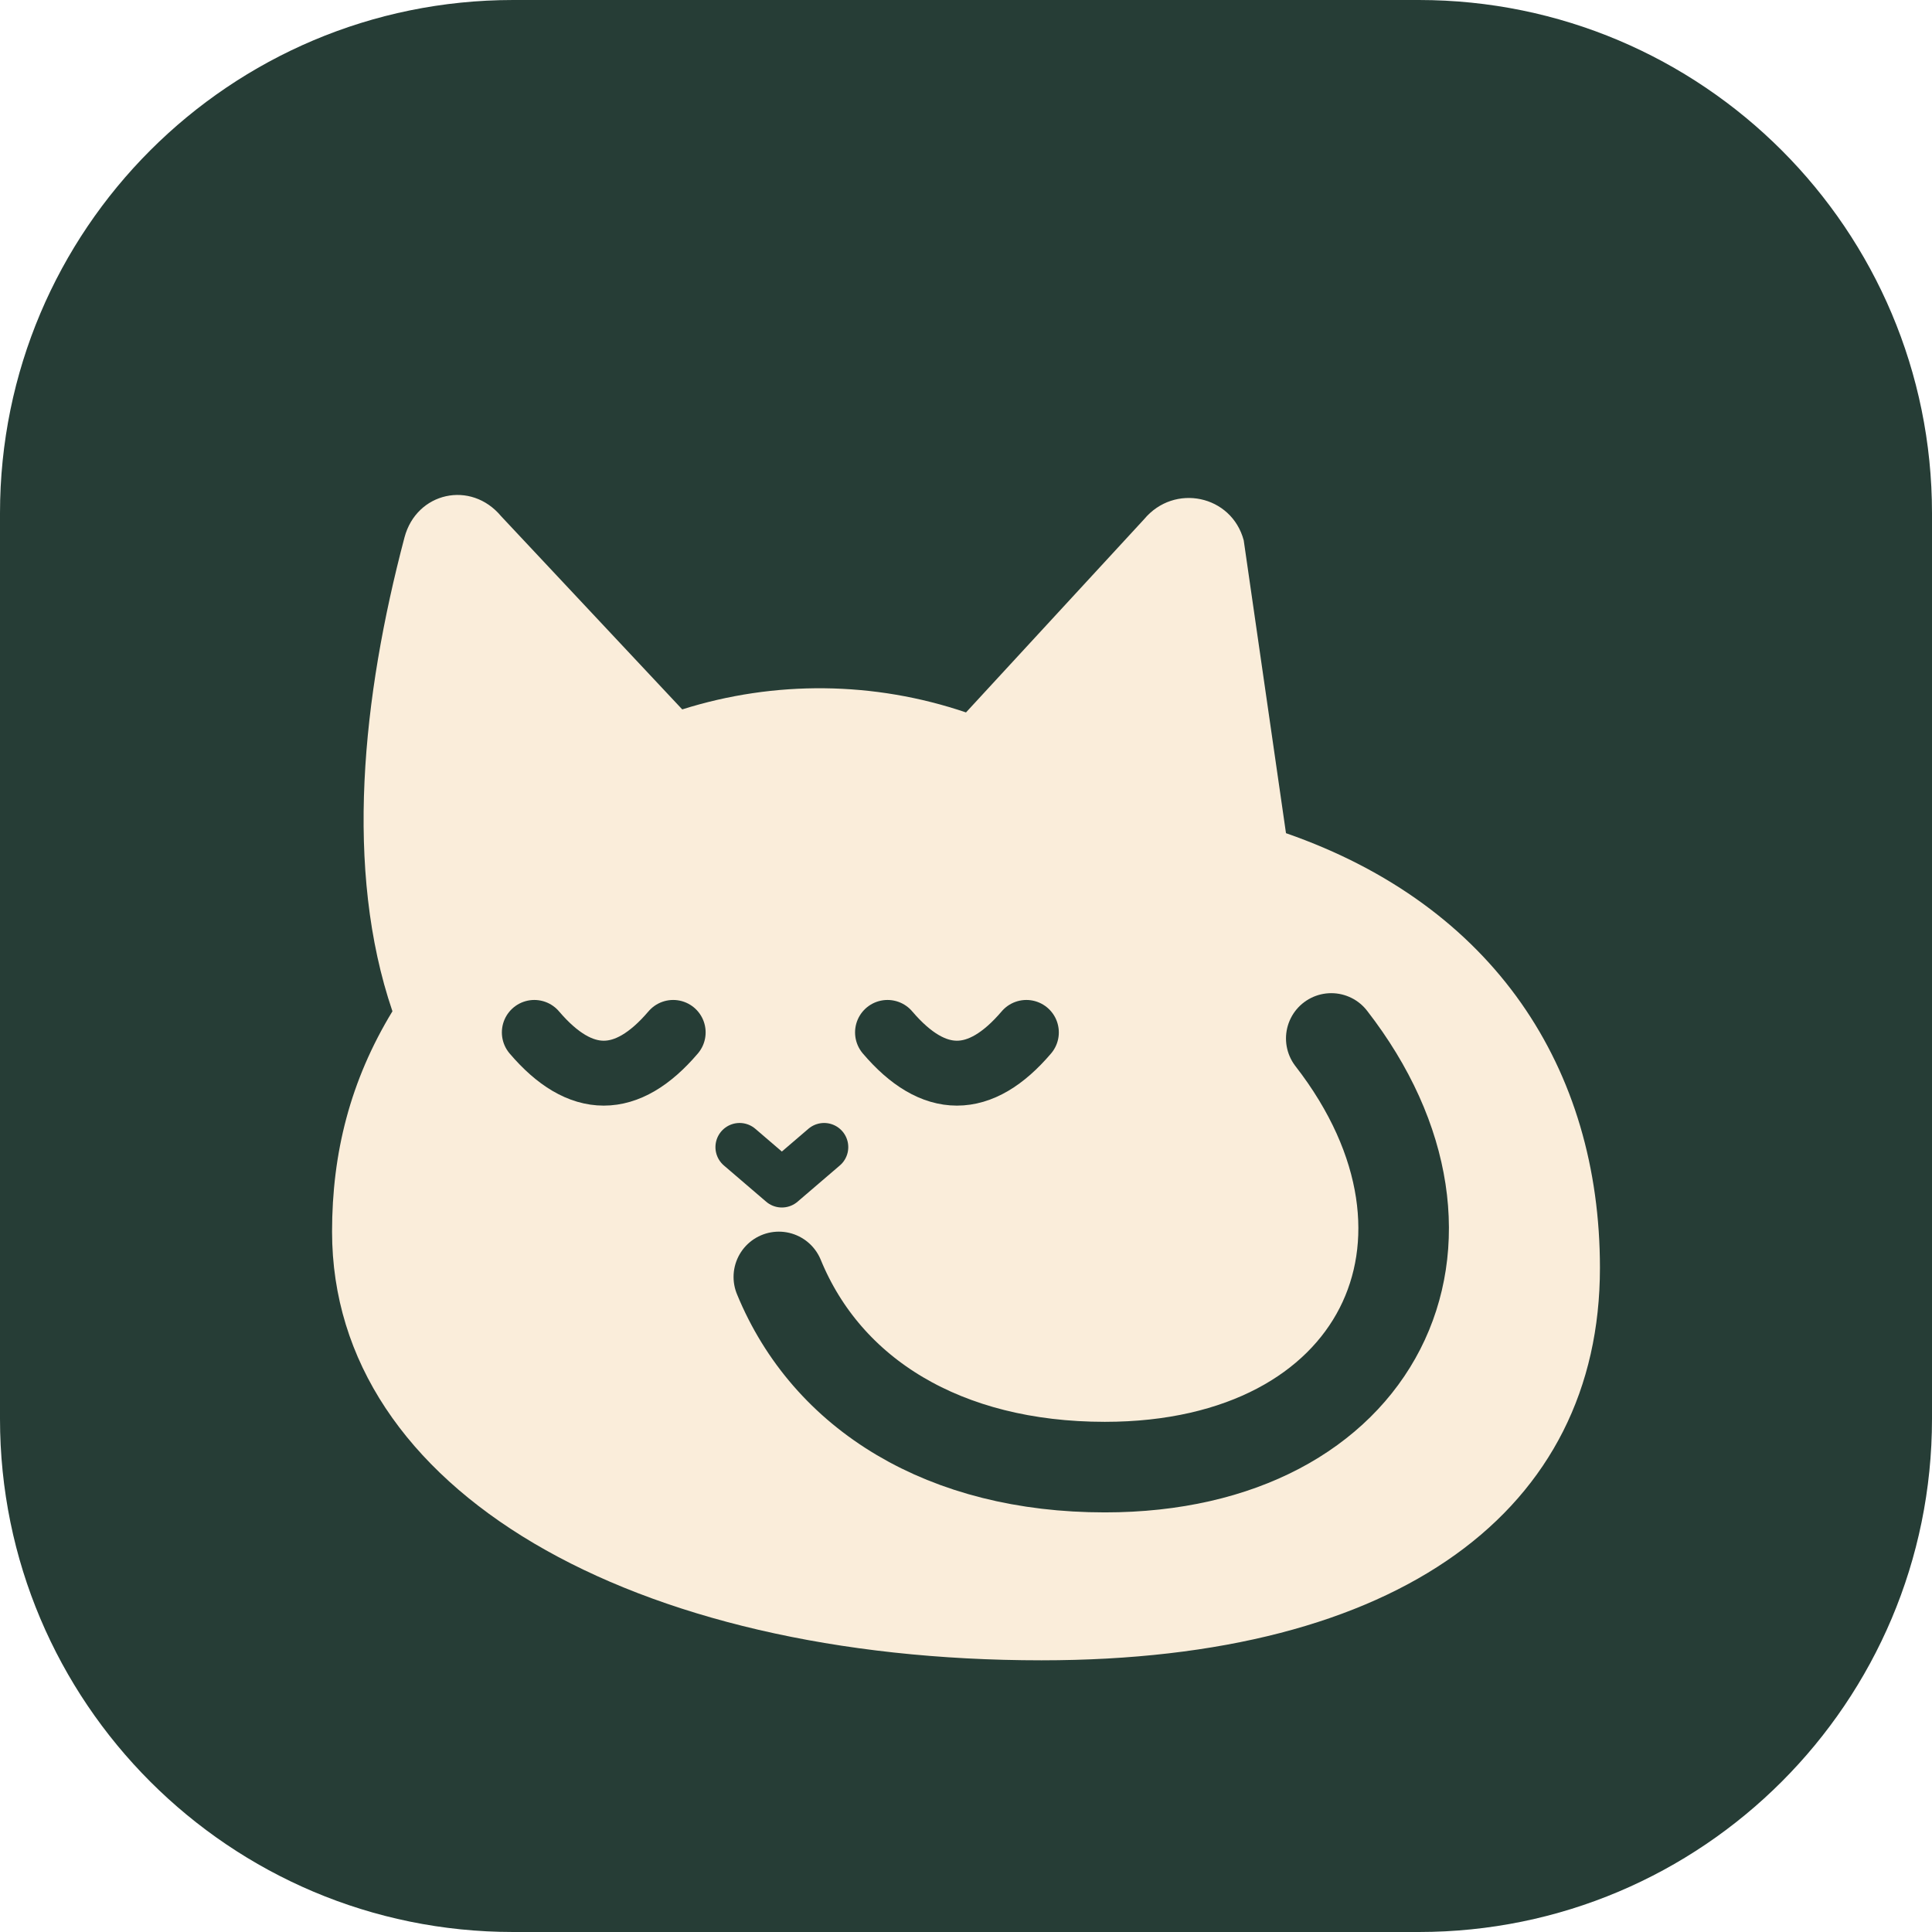
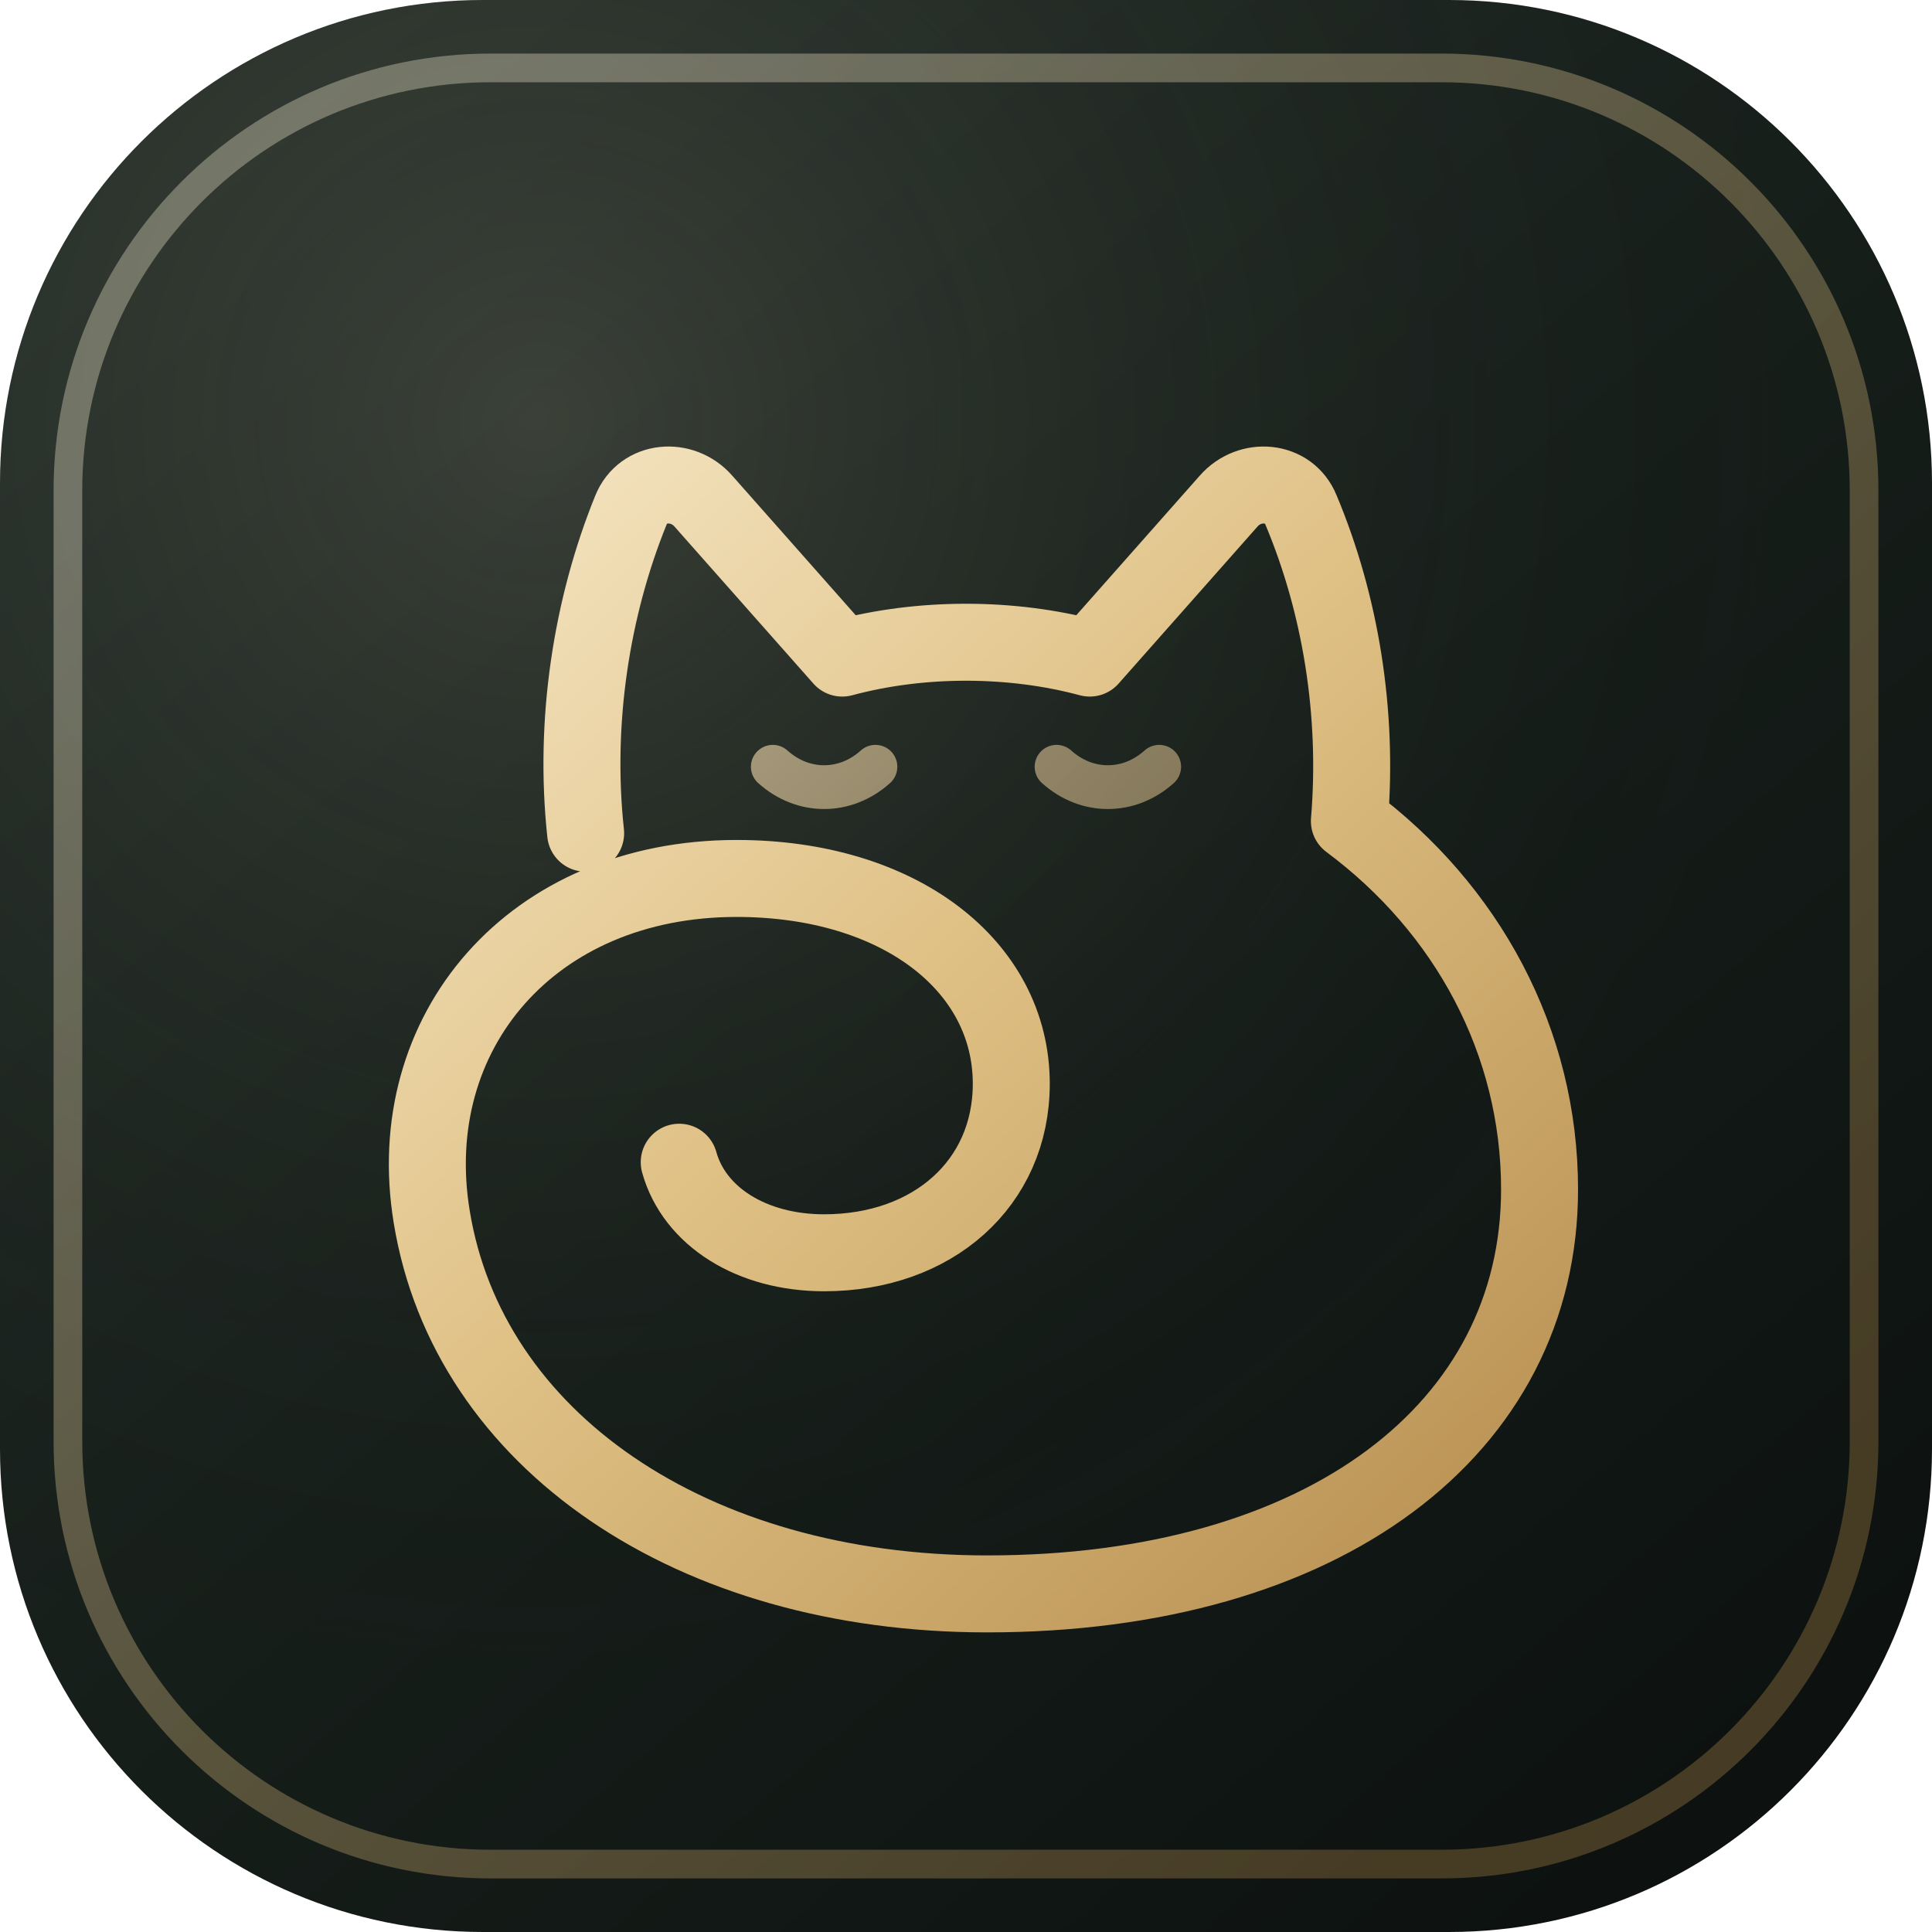
<svg xmlns="http://www.w3.org/2000/svg" viewBox="0 0 64 64">
-   <rect width="64" height="64" rx="17" fill="#263d36" />
-   <path fill="#faedda" d="M13 33.5C11.4 28.8 12 23.1 13.4 17.8c.4-1.5 2.2-1.9 3.2-.7l6 6.4a15.1 15.1 0 0 1 9.4.1l5.9-6.4c1-1.2 2.9-.8 3.3.7l1.4 9.7C49.5 30 53 35.4 53 42c0 8-6.6 13-18.5 13C21 55 11 49.4 11 40.8c0-2.6.6-5 2-7.3Z" />
-   <path d="M17.7 34.2q2.3 2.7 4.6 0m7.1 0q2.3 2.7 4.6 0" fill="none" stroke="#263d36" stroke-width="2.15" stroke-linecap="round" />
-   <path d="m24.5 38 1.4 1.2 1.4-1.2" stroke="#263d36" stroke-width="1.6" stroke-linecap="round" stroke-linejoin="round" fill="none" />
-   <path d="M44.1 34.4c5.2 6.7 1.6 14.2-7.5 14.2-5.3 0-9.2-2.4-10.8-6.3" stroke="#263d36" stroke-width="3" stroke-linecap="round" fill="none" />
+   <defs>
+     <linearGradient id="bg" x1="8" y1="4" x2="56" y2="60" gradientUnits="userSpaceOnUse">
+       <stop offset="0%" stop-color="#212b26" />
+       <stop offset="55%" stop-color="#151d19" />
+       <stop offset="100%" stop-color="#0d1210" />
+     </linearGradient>
+     <radialGradient id="sheen" cx="28%" cy="22%" r="72%">
+       <stop offset="0%" stop-color="#f4e4c2" stop-opacity=".14" />
+       <stop offset="100%" stop-color="#000000" stop-opacity="0" />
+     </radialGradient>
+     <linearGradient id="gold" x1="12" y1="10" x2="54" y2="54" gradientUnits="userSpaceOnUse">
+       <stop offset="0%" stop-color="#fbf0d5" />
+       <stop offset="48%" stop-color="#dfc084" />
+       <stop offset="100%" stop-color="#b2894a" />
+     </linearGradient>
+     <linearGradient id="goldSoft" x1="16" y1="16" x2="48" y2="50" gradientUnits="userSpaceOnUse">
+       <stop offset="0%" stop-color="#f6e6c3" stop-opacity=".75" />
+       <stop offset="100%" stop-color="#c39a58" stop-opacity=".35" />
+     </linearGradient>
+   </defs>
+   <rect width="64" height="64" rx="16" fill="url(#bg)" />
+   <rect width="64" height="64" rx="16" fill="url(#sheen)" />
+   <rect x="2.25" y="2.25" width="59.5" height="59.5" rx="14" fill="none" stroke="url(#gold)" stroke-opacity=".34" stroke-width=".95" />
+   <path fill="none" stroke="url(#gold)" stroke-width="2.55" stroke-linecap="round" stroke-linejoin="round" d="M19.4 27.6c-.4-3.7.2-7.5 1.5-10.7.4-1 1.7-1.1 2.4-.3l4.6 5.2c2.6-.7 5.6-.7 8.2 0l4.6-5.2c.7-.8 2-.7 2.4.3 1.3 3.1 1.9 6.7 1.6 10.3 3.9 2.9 6.3 7.3 6.3 12.2 0 7.9-7.1 13.4-18.3 13.4-9.8 0-17.2-5.1-18.4-12.5-1-6.1 3.3-11.2 10.1-11.2 5.4 0 9.1 2.9 9.1 6.8 0 3.3-2.6 5.6-6.2 5.6-2.4 0-4.3-1.2-4.8-3" />
+   <path fill="none" stroke="url(#goldSoft)" stroke-width="1.45" stroke-linecap="round" d="M25.6 25.4c1 .9 2.4.9 3.4 0m6 0c1 .9 2.4.9 3.4 0" />
</svg>
